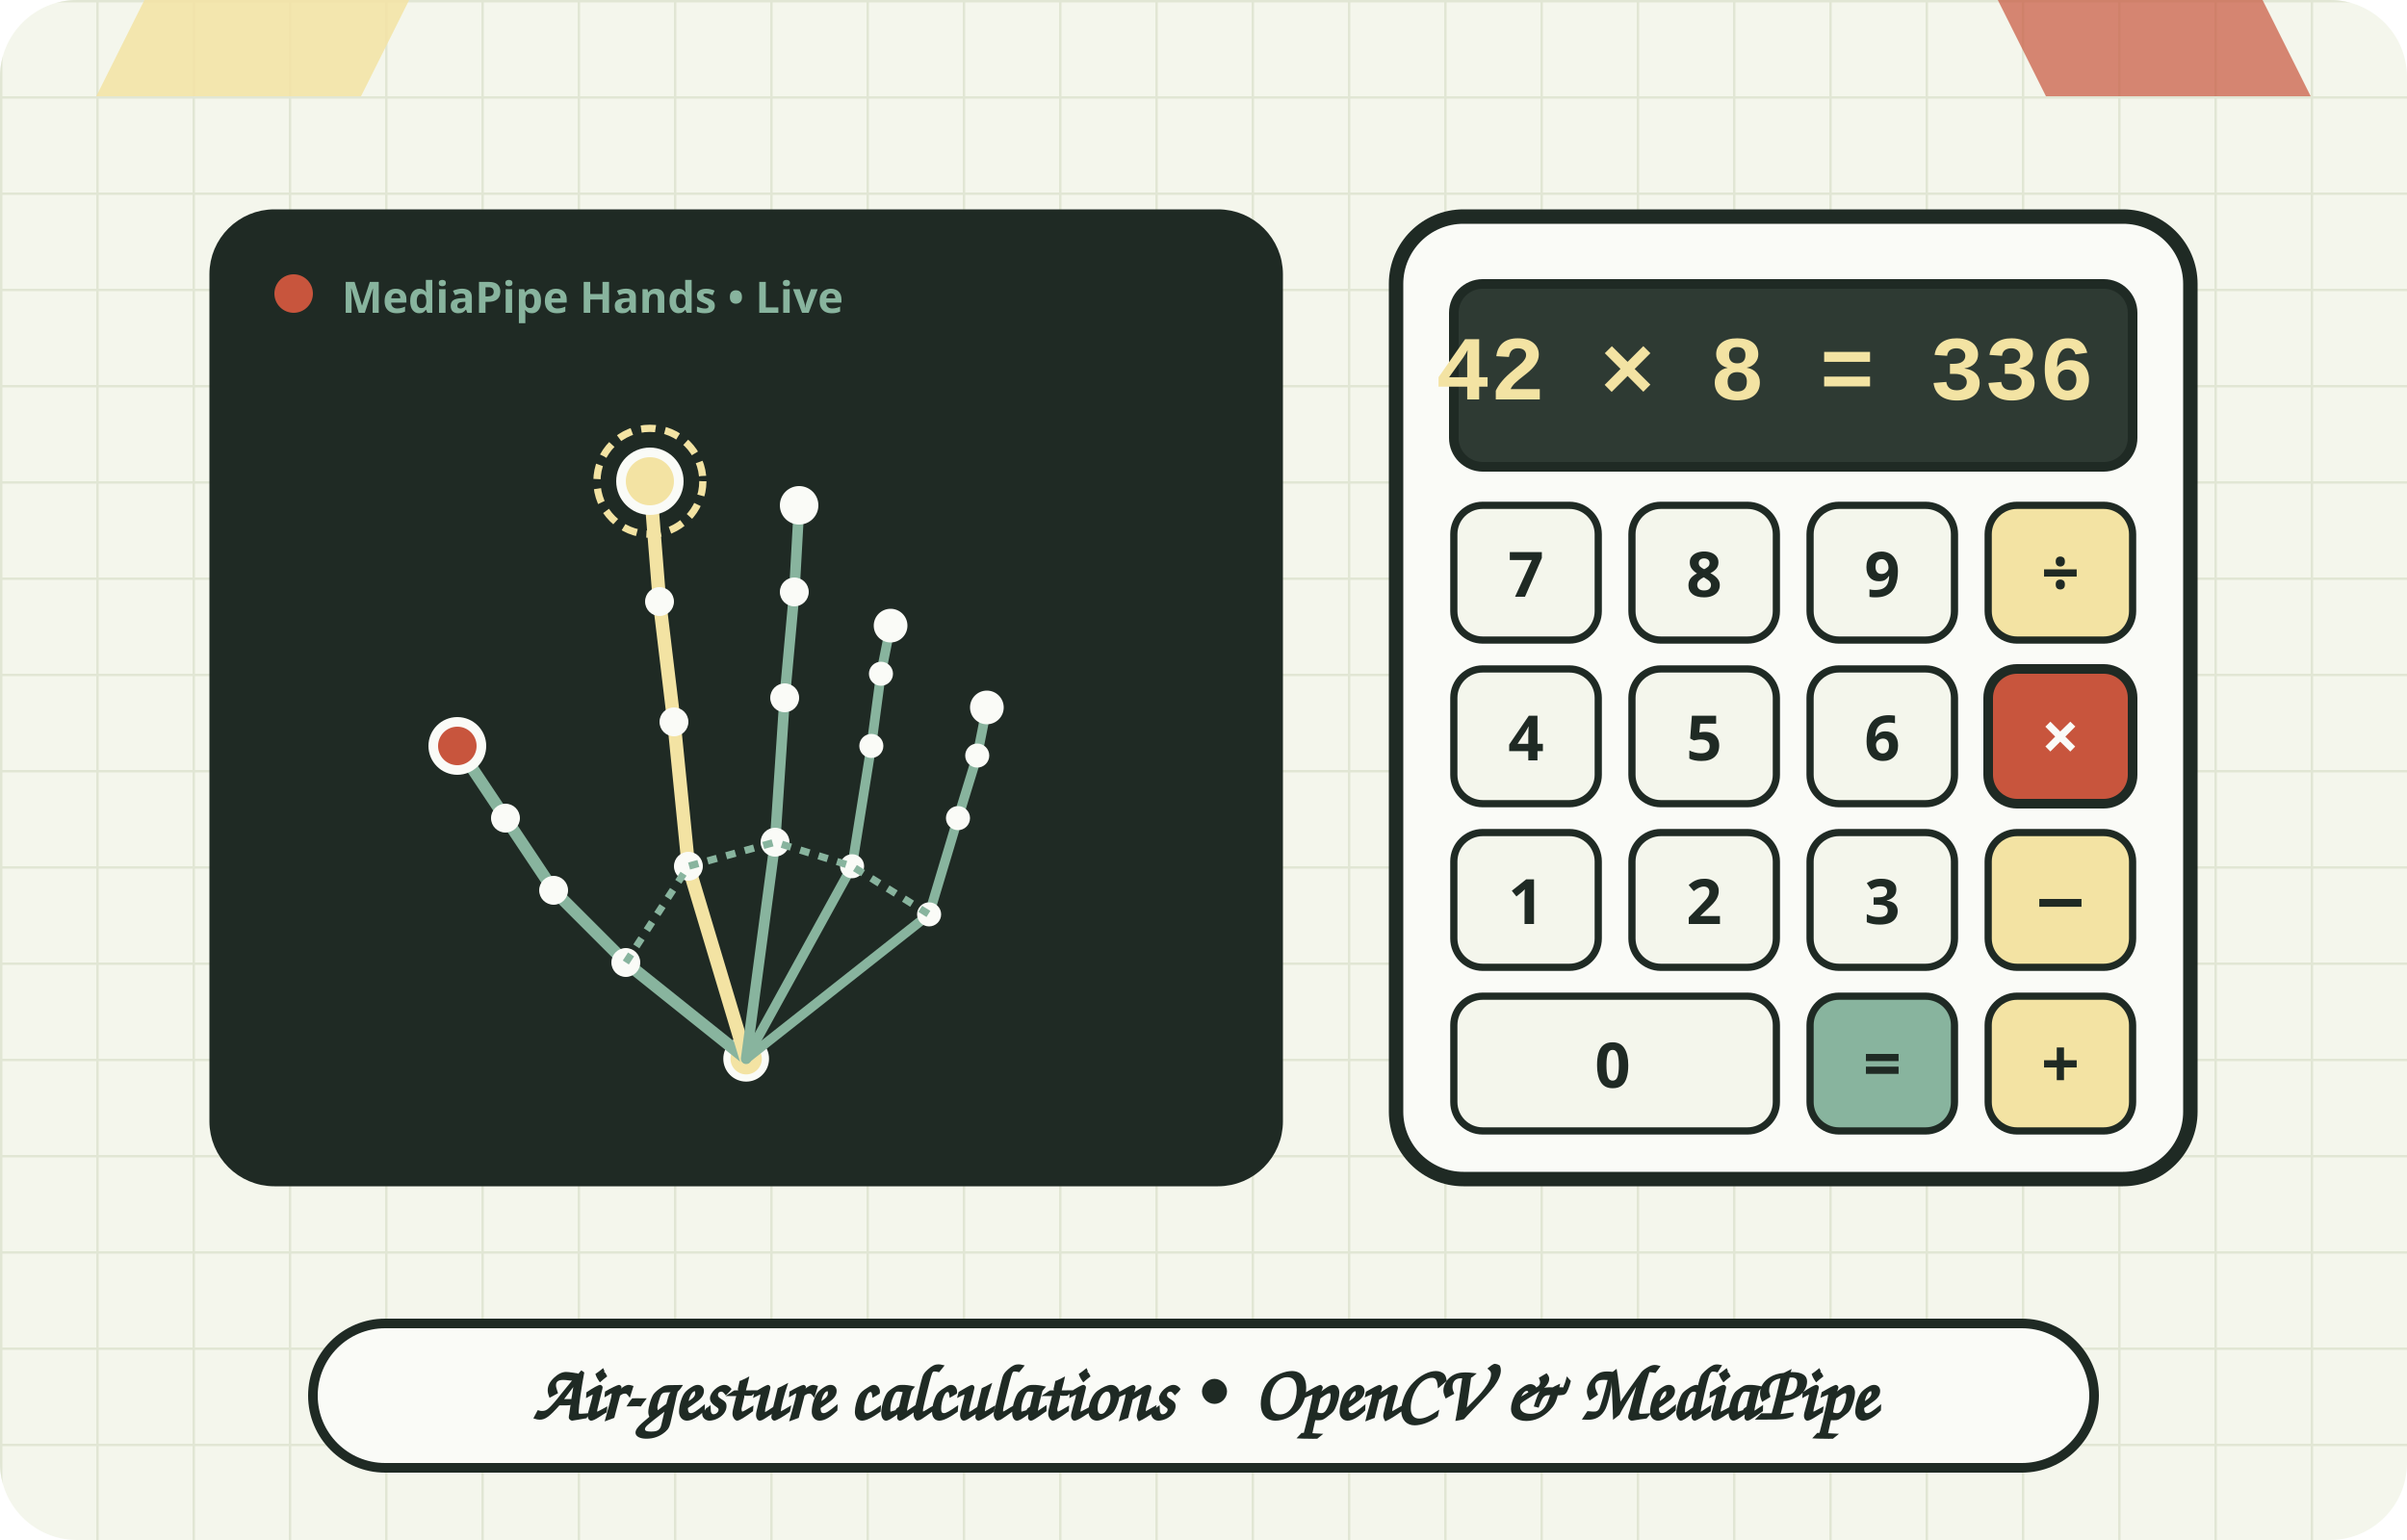
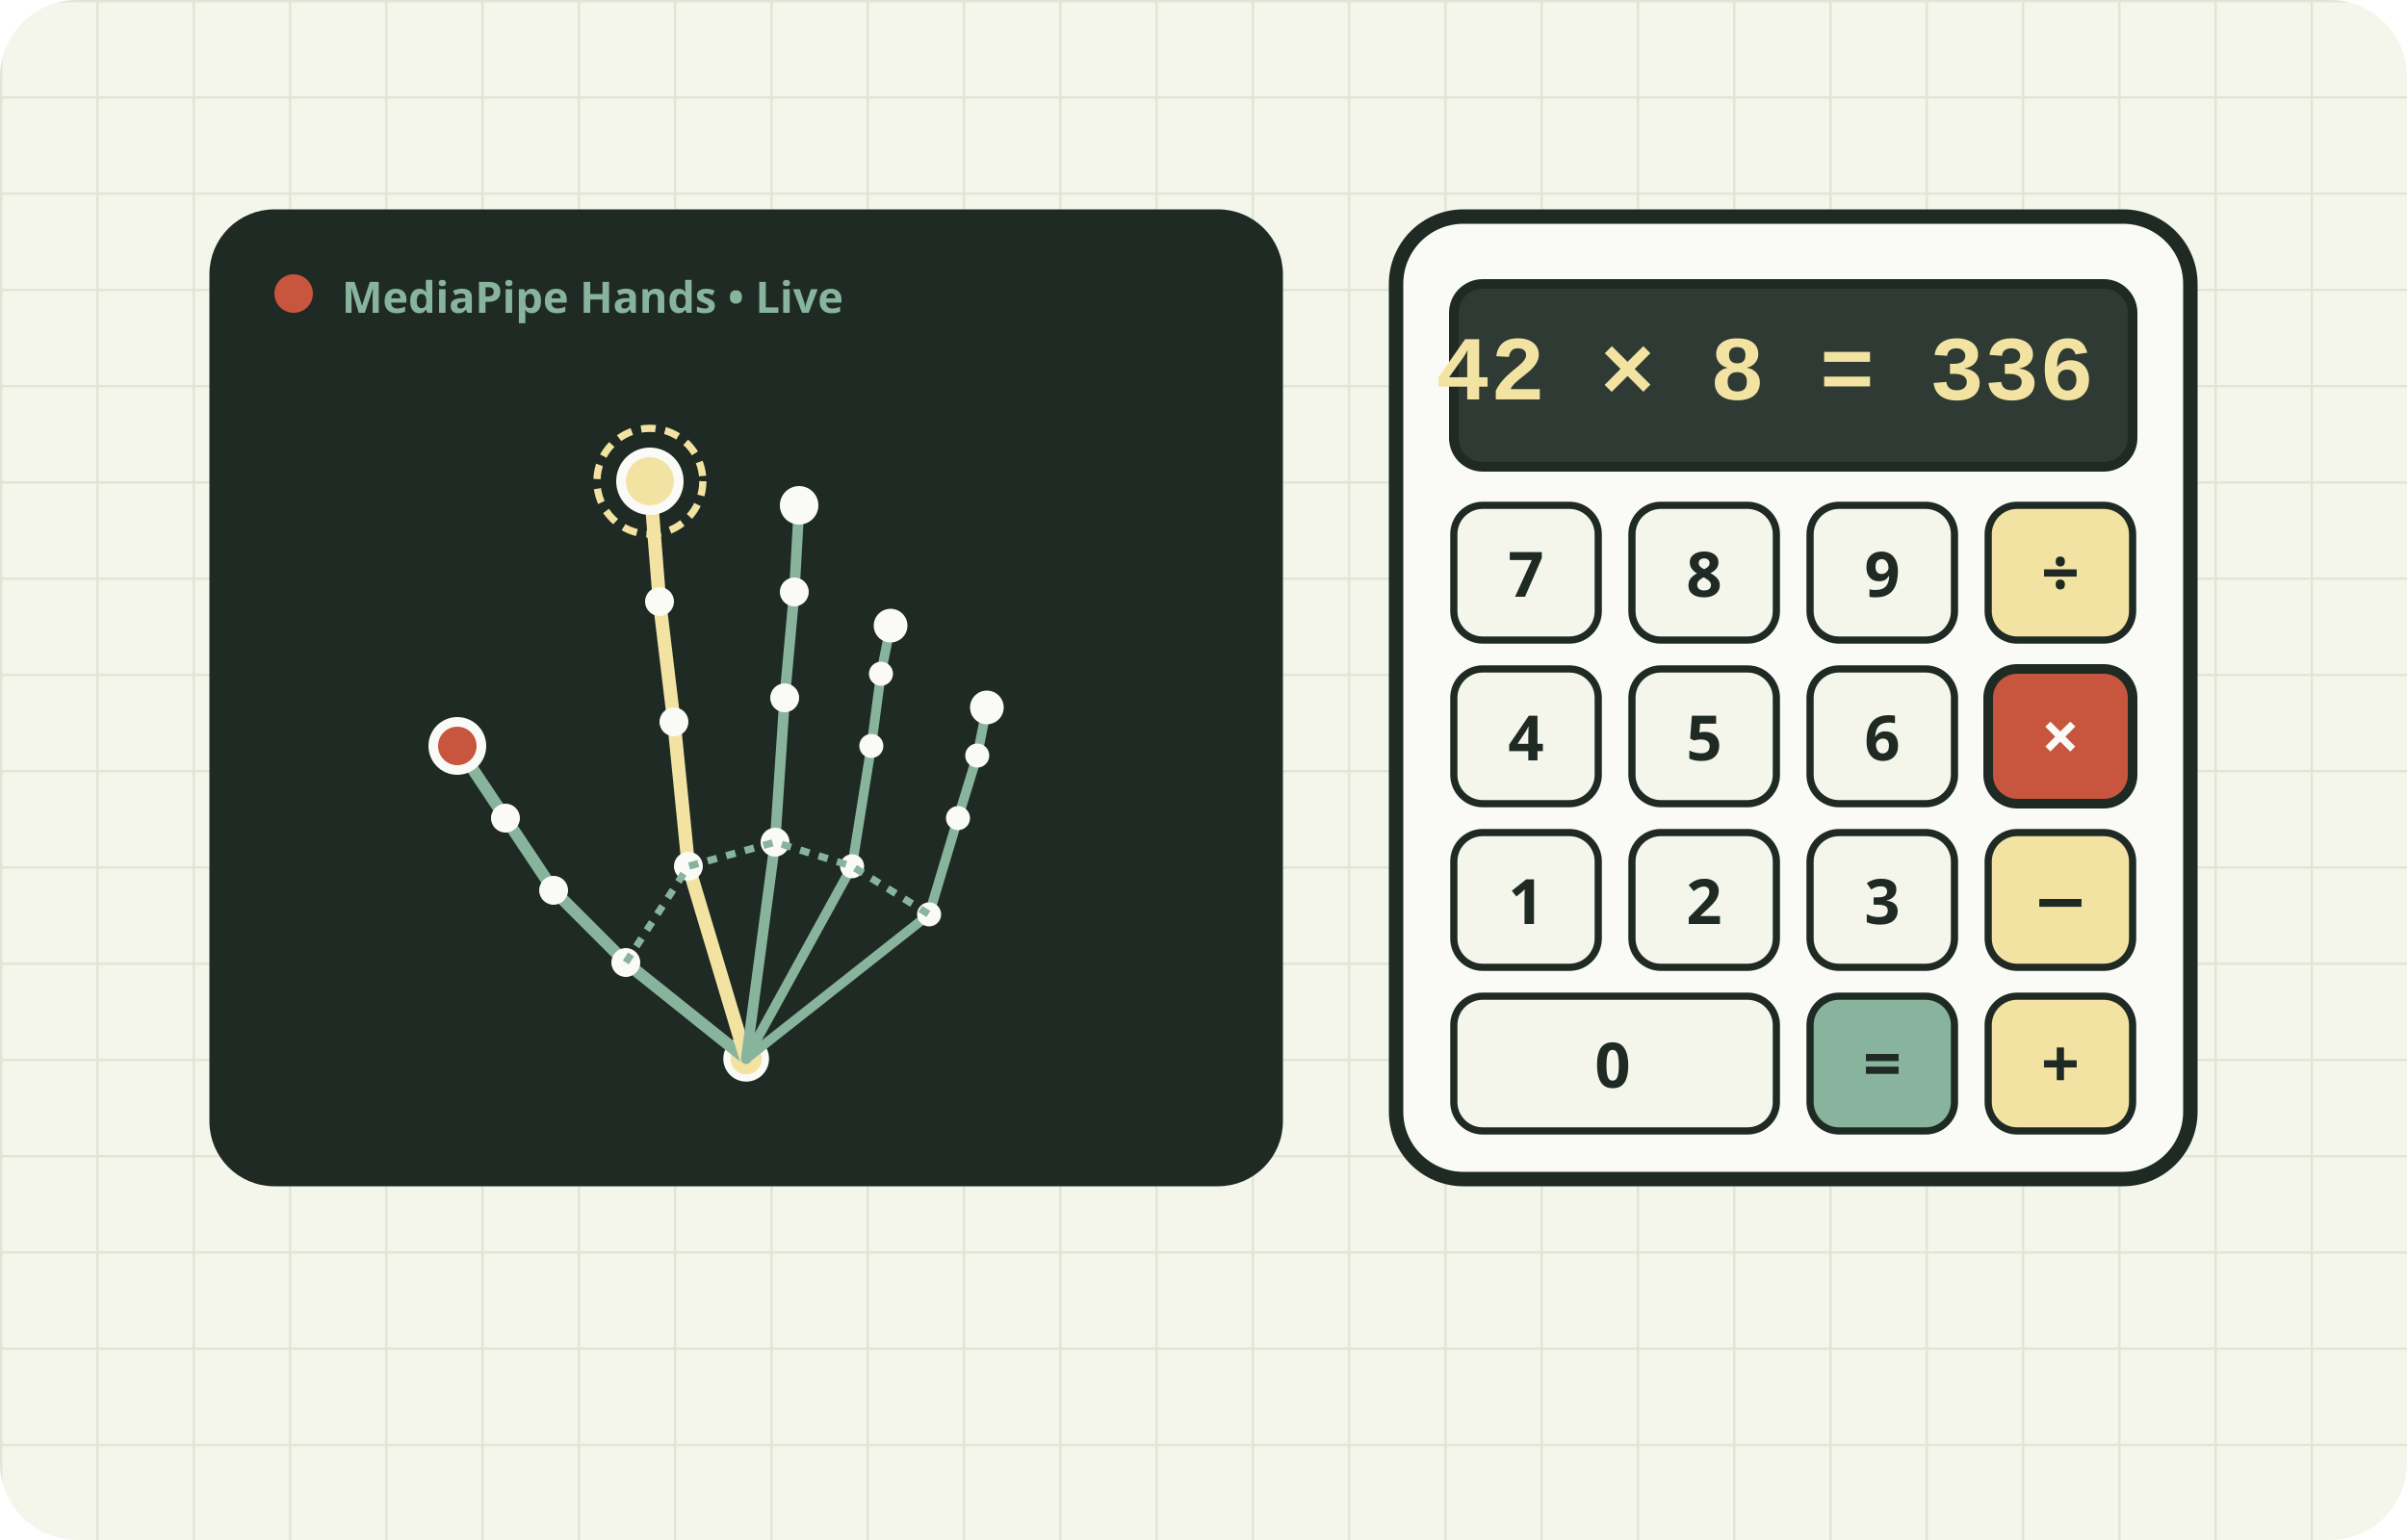
<svg xmlns="http://www.w3.org/2000/svg" viewBox="0 0 500 320" width="500" height="320" fill="none">
  <rect width="500" height="320" rx="16" fill="#F4F6EC" />
  <defs>
    <pattern id="calc-grid" width="20" height="20" patternUnits="userSpaceOnUse">
      <path d="M 20 0 L 0 0 0 20" fill="none" stroke="#E1E6D4" stroke-width="1" />
    </pattern>
  </defs>
  <rect width="500" height="320" rx="16" fill="url(#calc-grid)" />
-   <polygon points="30,0 85,0 75,20 20,20" fill="#F3E3A3" opacity="0.85" />
-   <polygon points="415,0 470,0 480,20 425,20" fill="#C8553D" opacity="0.7" />
  <g transform="translate(45, 45)">
    <rect x="0" y="0" width="220" height="200" rx="12" fill="#1F2A24" stroke="#1F2A24" stroke-width="3" />
    <circle cx="16" cy="16" r="4" fill="#C8553D" />
    <text x="26" y="20" font-family="'Nunito', sans-serif" font-size="9" fill="#88B49E" font-weight="bold">MediaPipe Hands • Live</text>
    <circle cx="110" cy="175" r="4" fill="#F3E3A3" stroke="#FAFBF7" stroke-width="1.5" />
    <path d="M110 175 L85 155 L70 140 L60 125 L50 110" stroke="#88B49E" stroke-width="2.5" stroke-linecap="round" />
    <circle cx="85" cy="155" r="3" fill="#FAFBF7" />
    <circle cx="70" cy="140" r="3" fill="#FAFBF7" />
    <circle cx="60" cy="125" r="3" fill="#FAFBF7" />
    <circle cx="50" cy="110" r="5" fill="#C8553D" stroke="#FAFBF7" stroke-width="2" />
    <path d="M110 175 L98 135 L95 105 L92 80 L90 55" stroke="#F3E3A3" stroke-width="2.8" stroke-linecap="round" />
    <circle cx="98" cy="135" r="3" fill="#FAFBF7" />
    <circle cx="95" cy="105" r="3" fill="#FAFBF7" />
    <circle cx="92" cy="80" r="3" fill="#FAFBF7" />
    <circle cx="90" cy="55" r="6" fill="#F3E3A3" stroke="#FAFBF7" stroke-width="2" />
    <circle cx="90" cy="55" r="11" fill="none" stroke="#F3E3A3" stroke-width="1.5" stroke-dasharray="3 2" />
    <path d="M110 175 L116 130 L118 100 L120 78 L121 60" stroke="#88B49E" stroke-width="2.2" stroke-linecap="round" />
    <circle cx="116" cy="130" r="3" fill="#FAFBF7" />
    <circle cx="118" cy="100" r="3" fill="#FAFBF7" />
    <circle cx="120" cy="78" r="3" fill="#FAFBF7" />
    <circle cx="121" cy="60" r="4" fill="#FAFBF7" />
    <path d="M110 175 L132 135 L136 110 L138 95 L140 85" stroke="#88B49E" stroke-width="2" stroke-linecap="round" />
    <circle cx="132" cy="135" r="2.5" fill="#FAFBF7" />
    <circle cx="136" cy="110" r="2.5" fill="#FAFBF7" />
    <circle cx="138" cy="95" r="2.5" fill="#FAFBF7" />
    <circle cx="140" cy="85" r="3.5" fill="#FAFBF7" />
    <path d="M110 175 L148 145 L154 125 L158 112 L160 102" stroke="#88B49E" stroke-width="2" stroke-linecap="round" />
    <circle cx="148" cy="145" r="2.5" fill="#FAFBF7" />
    <circle cx="154" cy="125" r="2.5" fill="#FAFBF7" />
    <circle cx="158" cy="112" r="2.5" fill="#FAFBF7" />
    <circle cx="160" cy="102" r="3.5" fill="#FAFBF7" />
    <path d="M85 155 L98 135 L116 130 L132 135 L148 145" stroke="#88B49E" stroke-width="1.5" stroke-dasharray="2 2" fill="none" />
  </g>
  <g transform="translate(290, 45)">
    <rect x="0" y="0" width="165" height="200" rx="14" fill="#FAFBF7" stroke="#1F2A24" stroke-width="3" />
    <rect x="12" y="14" width="141" height="38" rx="6" fill="#2E3A33" stroke="#1F2A24" stroke-width="2" />
    <text x="145" y="38" font-family="'Courier New', monospace" font-size="19" font-weight="bold" fill="#F3E3A3" text-anchor="end">42 × 8 = 336</text>
    <rect x="12" y="60" width="30" height="28" rx="6" fill="#F4F6EC" stroke="#1F2A24" stroke-width="1.5" />
    <text x="27" y="79" font-family="'Nunito', sans-serif" font-size="13" font-weight="bold" fill="#1F2A24" text-anchor="middle">7</text>
    <rect x="49" y="60" width="30" height="28" rx="6" fill="#F4F6EC" stroke="#1F2A24" stroke-width="1.5" />
    <text x="64" y="79" font-family="'Nunito', sans-serif" font-size="13" font-weight="bold" fill="#1F2A24" text-anchor="middle">8</text>
    <rect x="86" y="60" width="30" height="28" rx="6" fill="#F4F6EC" stroke="#1F2A24" stroke-width="1.5" />
    <text x="101" y="79" font-family="'Nunito', sans-serif" font-size="13" font-weight="bold" fill="#1F2A24" text-anchor="middle">9</text>
    <rect x="123" y="60" width="30" height="28" rx="6" fill="#F3E3A3" stroke="#1F2A24" stroke-width="1.5" />
    <text x="138" y="79" font-family="'Nunito', sans-serif" font-size="14" font-weight="bold" fill="#1F2A24" text-anchor="middle">÷</text>
    <rect x="12" y="94" width="30" height="28" rx="6" fill="#F4F6EC" stroke="#1F2A24" stroke-width="1.5" />
    <text x="27" y="113" font-family="'Nunito', sans-serif" font-size="13" font-weight="bold" fill="#1F2A24" text-anchor="middle">4</text>
    <rect x="49" y="94" width="30" height="28" rx="6" fill="#F4F6EC" stroke="#1F2A24" stroke-width="1.5" />
    <text x="64" y="113" font-family="'Nunito', sans-serif" font-size="13" font-weight="bold" fill="#1F2A24" text-anchor="middle">5</text>
    <rect x="86" y="94" width="30" height="28" rx="6" fill="#F4F6EC" stroke="#1F2A24" stroke-width="1.5" />
    <text x="101" y="113" font-family="'Nunito', sans-serif" font-size="13" font-weight="bold" fill="#1F2A24" text-anchor="middle">6</text>
    <rect x="123" y="94" width="30" height="28" rx="6" fill="#C8553D" stroke="#1F2A24" stroke-width="2" />
    <text x="138" y="113" font-family="'Nunito', sans-serif" font-size="14" font-weight="bold" fill="#FAFBF7" text-anchor="middle">×</text>
    <rect x="12" y="128" width="30" height="28" rx="6" fill="#F4F6EC" stroke="#1F2A24" stroke-width="1.5" />
    <text x="27" y="147" font-family="'Nunito', sans-serif" font-size="13" font-weight="bold" fill="#1F2A24" text-anchor="middle">1</text>
    <rect x="49" y="128" width="30" height="28" rx="6" fill="#F4F6EC" stroke="#1F2A24" stroke-width="1.5" />
    <text x="64" y="147" font-family="'Nunito', sans-serif" font-size="13" font-weight="bold" fill="#1F2A24" text-anchor="middle">2</text>
    <rect x="86" y="128" width="30" height="28" rx="6" fill="#F4F6EC" stroke="#1F2A24" stroke-width="1.5" />
    <text x="101" y="147" font-family="'Nunito', sans-serif" font-size="13" font-weight="bold" fill="#1F2A24" text-anchor="middle">3</text>
    <rect x="123" y="128" width="30" height="28" rx="6" fill="#F3E3A3" stroke="#1F2A24" stroke-width="1.5" />
    <text x="138" y="147" font-family="'Nunito', sans-serif" font-size="14" font-weight="bold" fill="#1F2A24" text-anchor="middle">−</text>
    <rect x="12" y="162" width="67" height="28" rx="6" fill="#F4F6EC" stroke="#1F2A24" stroke-width="1.5" />
    <text x="45" y="181" font-family="'Nunito', sans-serif" font-size="13" font-weight="bold" fill="#1F2A24" text-anchor="middle">0</text>
    <rect x="86" y="162" width="30" height="28" rx="6" fill="#88B49E" stroke="#1F2A24" stroke-width="1.5" />
    <text x="101" y="181" font-family="'Nunito', sans-serif" font-size="14" font-weight="bold" fill="#1F2A24" text-anchor="middle">=</text>
    <rect x="123" y="162" width="30" height="28" rx="6" fill="#F3E3A3" stroke="#1F2A24" stroke-width="1.5" />
    <text x="138" y="181" font-family="'Nunito', sans-serif" font-size="14" font-weight="bold" fill="#1F2A24" text-anchor="middle">+</text>
  </g>
-   <g transform="translate(250, 275)">
-     <rect x="-185" y="0" width="370" height="30" rx="15" fill="#FAFBF7" stroke="#1F2A24" stroke-width="2" />
-     <text x="0" y="20" font-family="'Caveat', cursive, sans-serif" font-size="16" font-weight="bold" fill="#1F2A24" text-anchor="middle">Air-gesture calculations • OpenCV &amp; MediaPipe</text>
-   </g>
</svg>
